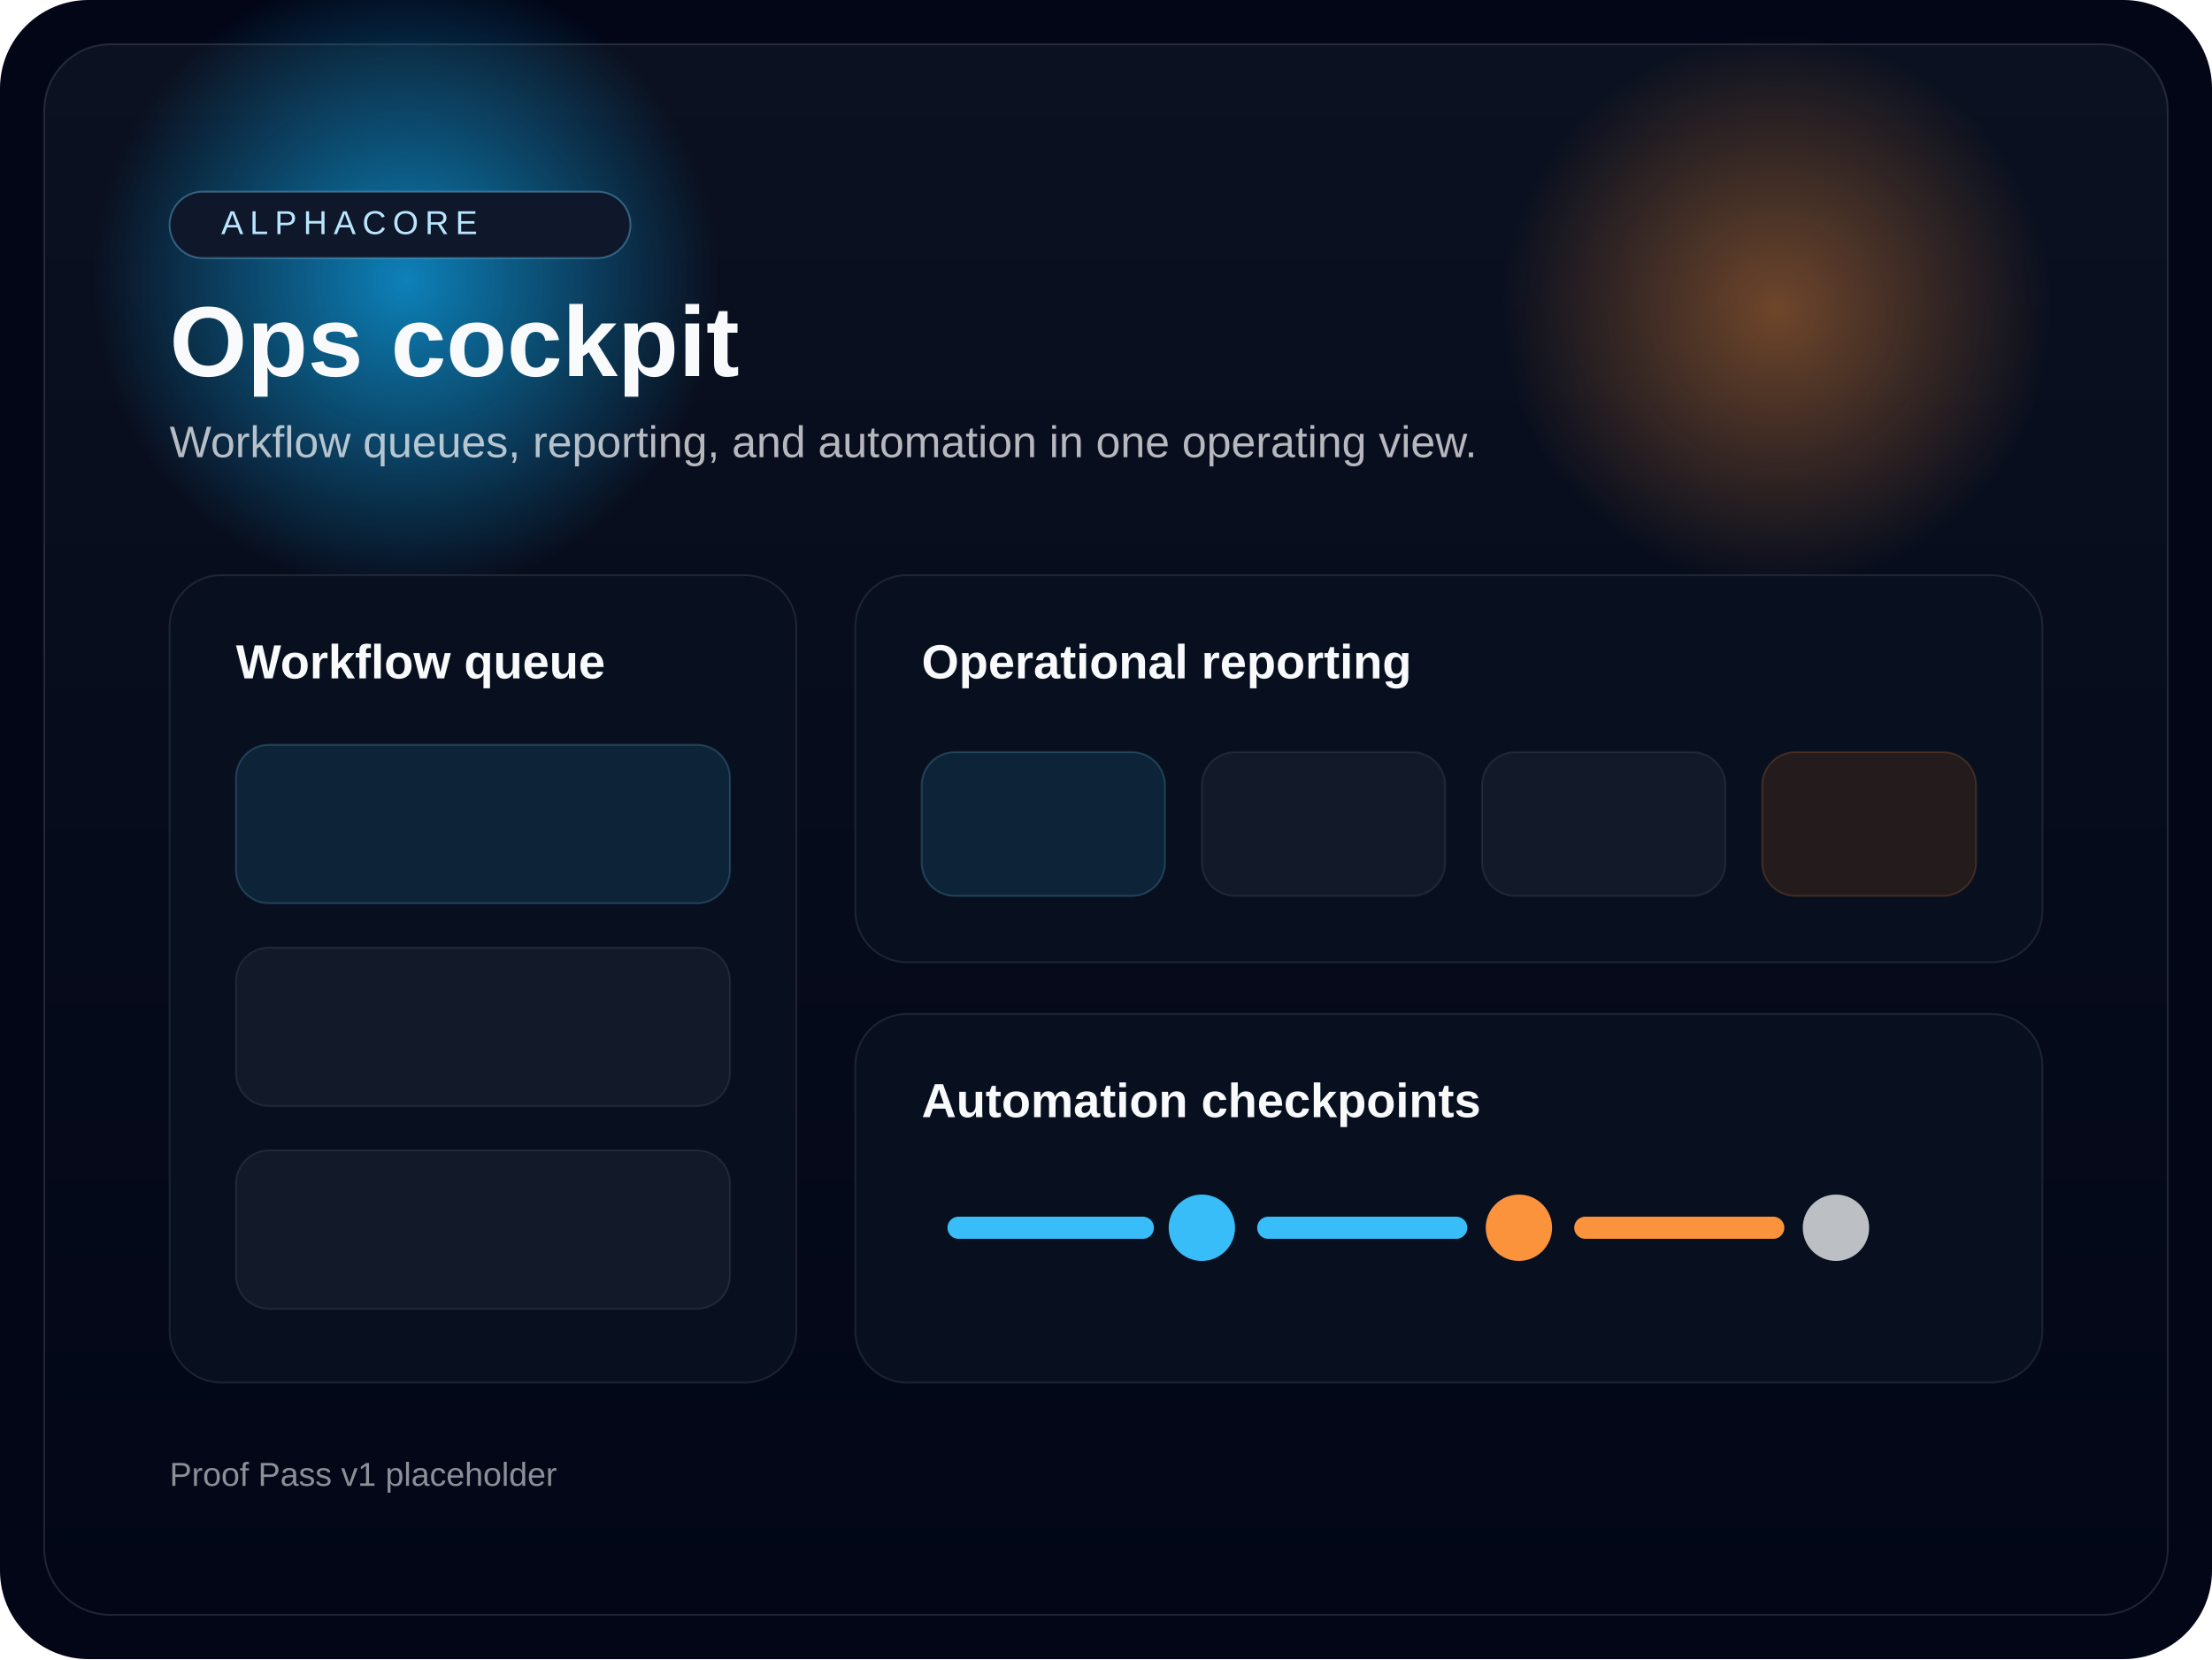
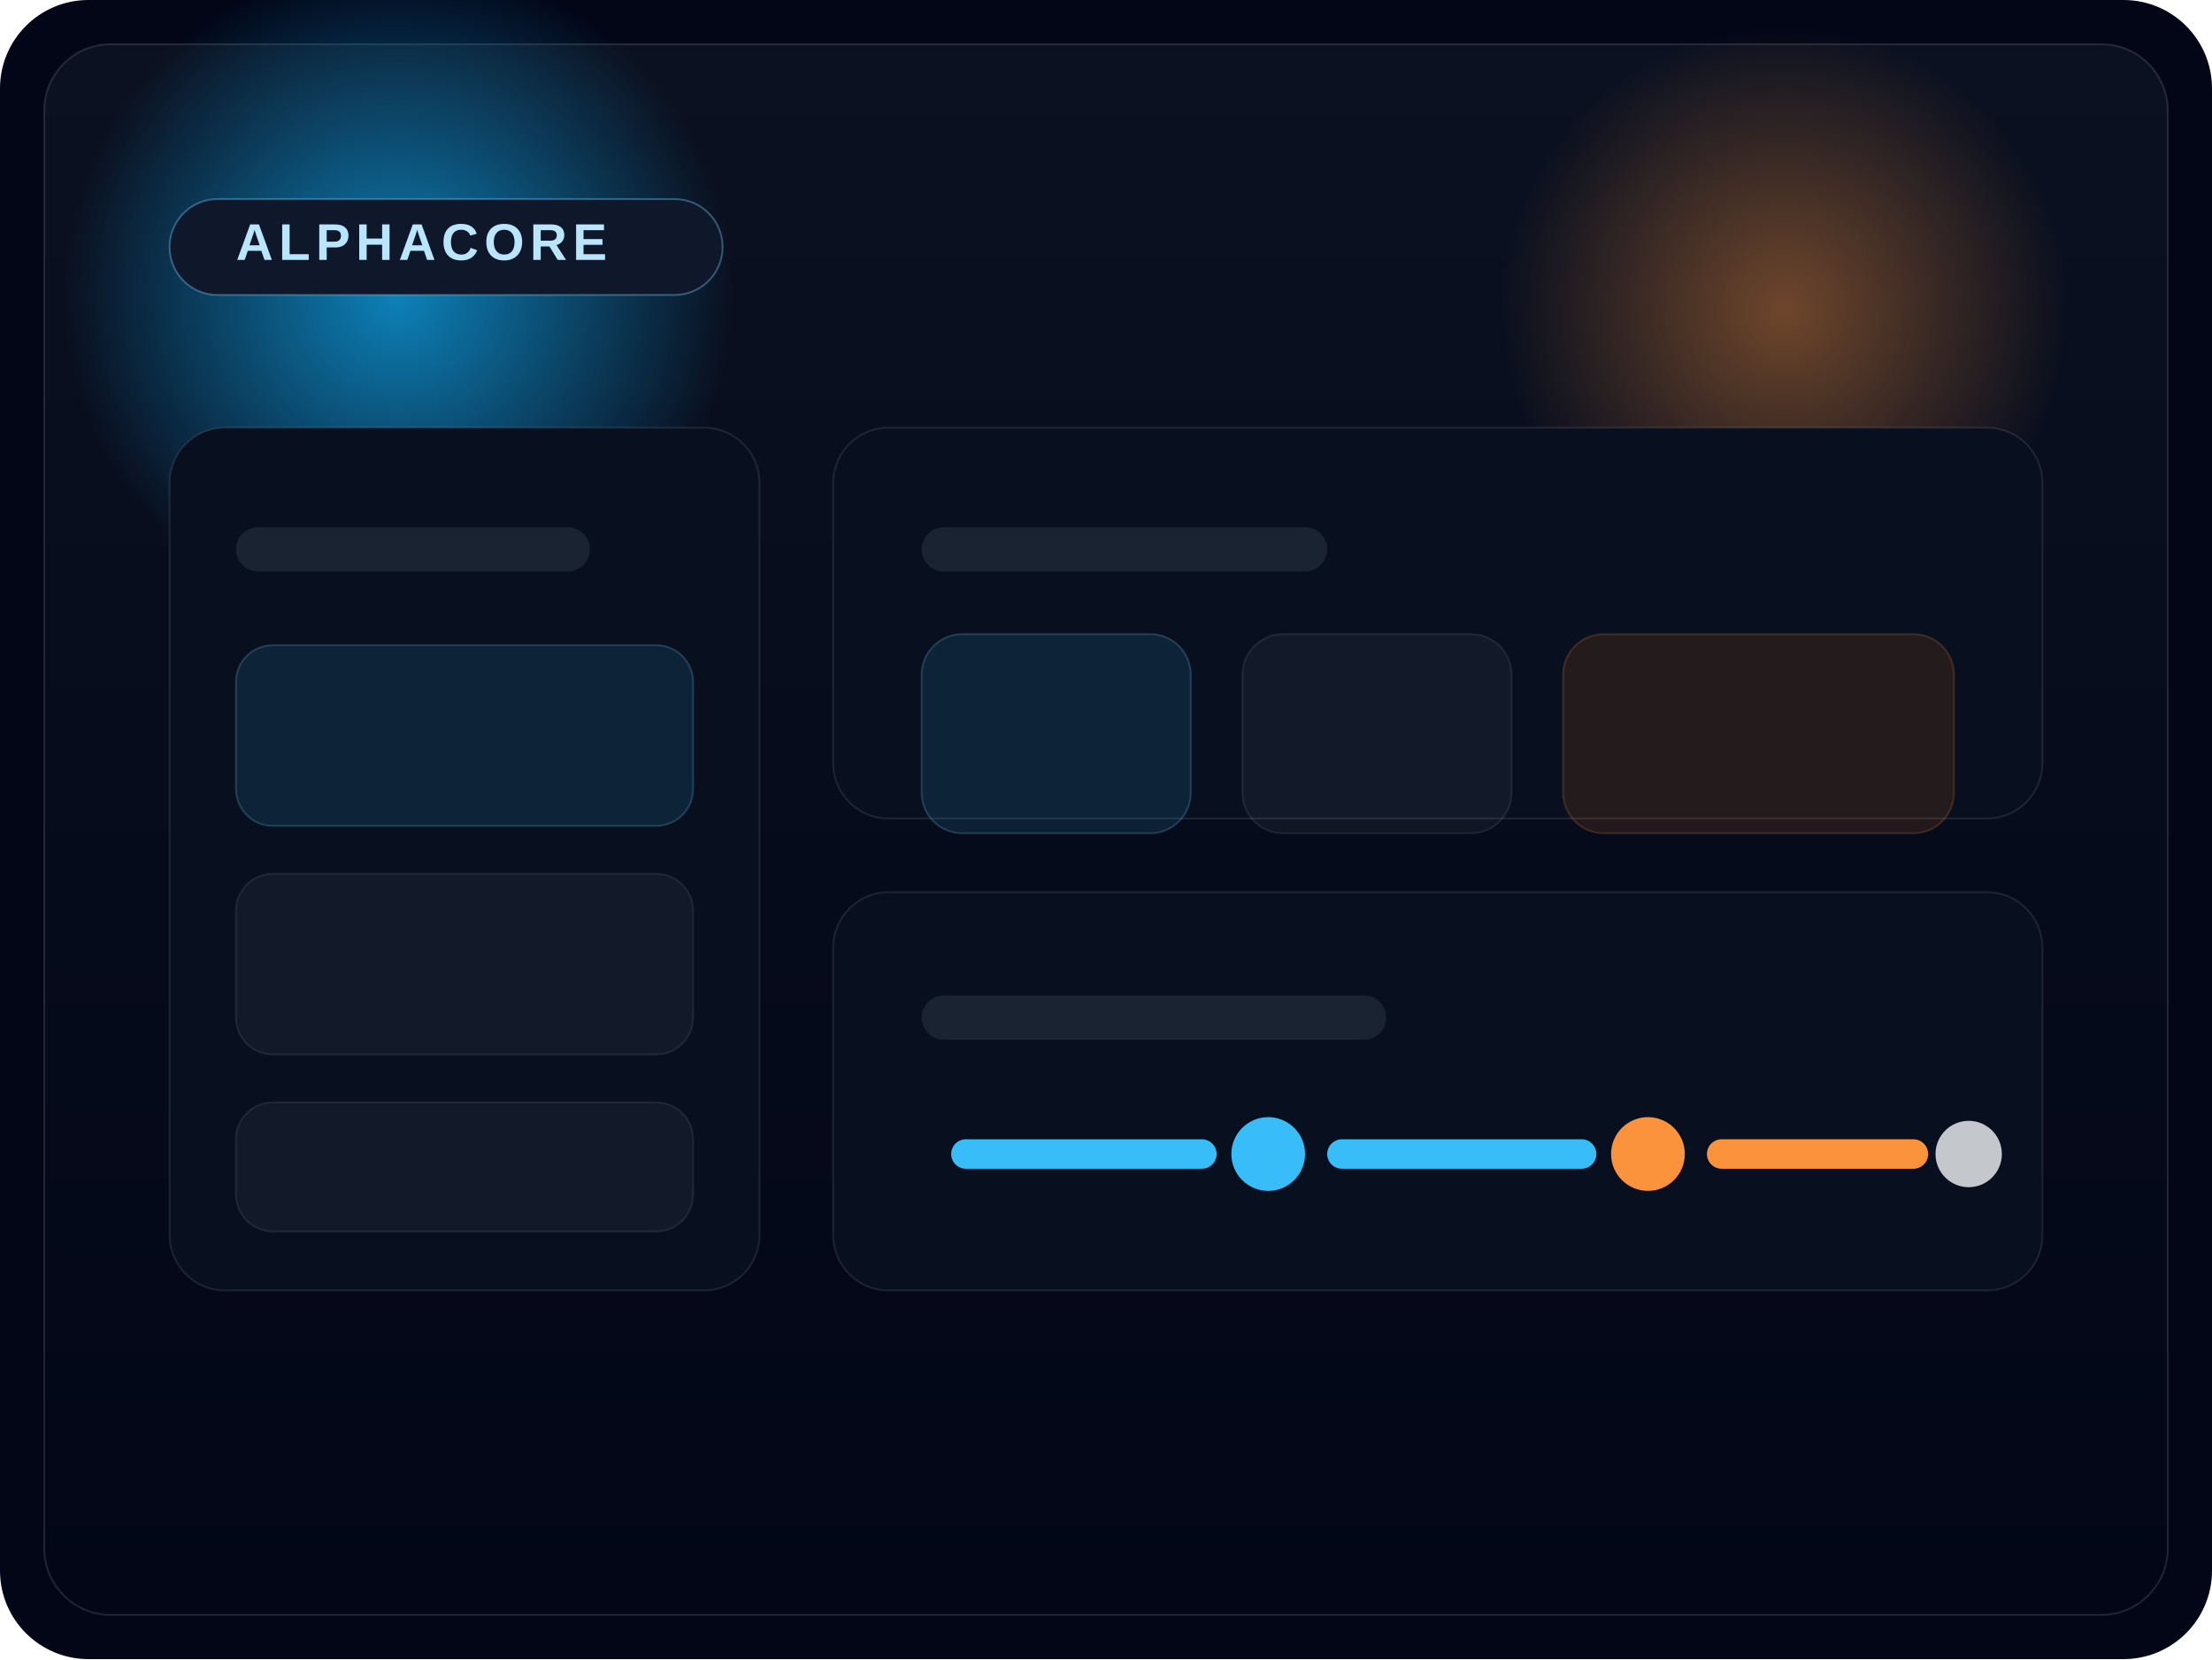
<svg xmlns="http://www.w3.org/2000/svg" width="1200" height="900" viewBox="0 0 1200 900" fill="none">
  <rect width="1200" height="900" rx="48" fill="#020617" />
  <rect x="24" y="24" width="1152" height="852" rx="36" fill="url(#panel)" stroke="rgba(255,255,255,0.12)" />
-   <circle cx="220" cy="152" r="170" fill="url(#blueGlow)" opacity="0.76" />
-   <circle cx="964" cy="168" r="150" fill="url(#orangeGlow)" opacity="0.42" />
-   <rect x="92" y="104" width="250" height="36" rx="18" fill="#0F172A" stroke="rgba(125,211,252,0.35)" />
-   <text x="120" y="127" fill="#BAE6FD" font-family="Arial, sans-serif" font-size="18" letter-spacing="3.5">ALPHACORE</text>
-   <text x="92" y="204" fill="#F8FAFC" font-family="Arial, sans-serif" font-size="54" font-weight="700">Ops cockpit</text>
-   <text x="92" y="248" fill="rgba(248,250,252,0.72)" font-family="Arial, sans-serif" font-size="24">Workflow queues, reporting, and automation in one operating view.</text>
-   <rect x="92" y="312" width="340" height="438" rx="28" fill="#08101F" stroke="rgba(255,255,255,0.09)" />
-   <text x="128" y="368" fill="#F8FAFC" font-family="Arial, sans-serif" font-size="26" font-weight="700">Workflow queue</text>
-   <rect x="128" y="404" width="268" height="86" rx="18" fill="rgba(56,189,248,0.12)" stroke="rgba(125,211,252,0.2)" />
-   <rect x="128" y="514" width="268" height="86" rx="18" fill="rgba(255,255,255,0.04)" stroke="rgba(255,255,255,0.08)" />
-   <rect x="128" y="624" width="268" height="86" rx="18" fill="rgba(255,255,255,0.04)" stroke="rgba(255,255,255,0.08)" />
-   <rect x="464" y="312" width="644" height="210" rx="28" fill="#08101F" stroke="rgba(255,255,255,0.09)" />
-   <text x="500" y="368" fill="#F8FAFC" font-family="Arial, sans-serif" font-size="26" font-weight="700">Operational reporting</text>
-   <rect x="500" y="408" width="132" height="78" rx="18" fill="rgba(56,189,248,0.12)" stroke="rgba(125,211,252,0.2)" />
-   <rect x="652" y="408" width="132" height="78" rx="18" fill="rgba(255,255,255,0.04)" stroke="rgba(255,255,255,0.08)" />
-   <rect x="804" y="408" width="132" height="78" rx="18" fill="rgba(255,255,255,0.04)" stroke="rgba(255,255,255,0.08)" />
-   <rect x="956" y="408" width="116" height="78" rx="18" fill="rgba(249,115,22,0.12)" stroke="rgba(251,146,60,0.18)" />
-   <rect x="464" y="550" width="644" height="200" rx="28" fill="#08101F" stroke="rgba(255,255,255,0.09)" />
-   <text x="500" y="606" fill="#F8FAFC" font-family="Arial, sans-serif" font-size="26" font-weight="700">Automation checkpoints</text>
-   <path d="M520 666H620" stroke="#38BDF8" stroke-width="12" stroke-linecap="round" />
-   <circle cx="652" cy="666" r="18" fill="#38BDF8" />
-   <path d="M688 666H790" stroke="#38BDF8" stroke-width="12" stroke-linecap="round" />
-   <circle cx="824" cy="666" r="18" fill="#FB923C" />
-   <path d="M860 666H962" stroke="#FB923C" stroke-width="12" stroke-linecap="round" />
-   <circle cx="996" cy="666" r="18" fill="#F8FAFC" fill-opacity="0.75" />
-   <text x="92" y="806" fill="rgba(248,250,252,0.56)" font-family="Arial, sans-serif" font-size="18">Proof Pass v1 placeholder</text>
+   <circle cx="216" cy="160" r="182" fill="url(#blueGlow)" opacity="0.76" />
+   <circle cx="968" cy="168" r="154" fill="url(#orangeGlow)" opacity="0.42" />
+   <rect x="92" y="108" width="300" height="52" rx="26" fill="#0F172A" stroke="rgba(125,211,252,0.35)" />
+   <text x="128" y="141" fill="#BAE6FD" font-family="Arial, sans-serif" font-size="28" font-weight="700" letter-spacing="3">ALPHACORE</text>
+   <rect x="92" y="232" width="320" height="468" rx="30" fill="#08101F" stroke="rgba(255,255,255,0.09)" />
+   <rect x="128" y="286" width="192" height="24" rx="12" fill="rgba(248,250,252,0.08)" />
+   <rect x="128" y="350" width="248" height="98" rx="20" fill="rgba(56,189,248,0.12)" stroke="rgba(125,211,252,0.2)" />
+   <rect x="128" y="474" width="248" height="98" rx="20" fill="rgba(255,255,255,0.04)" stroke="rgba(255,255,255,0.08)" />
+   <rect x="128" y="598" width="248" height="70" rx="20" fill="rgba(255,255,255,0.04)" stroke="rgba(255,255,255,0.08)" />
+   <rect x="452" y="232" width="656" height="212" rx="30" fill="#08101F" stroke="rgba(255,255,255,0.09)" />
+   <rect x="500" y="286" width="220" height="24" rx="12" fill="rgba(248,250,252,0.08)" />
+   <rect x="500" y="344" width="146" height="108" rx="22" fill="rgba(56,189,248,0.12)" stroke="rgba(125,211,252,0.2)" />
+   <rect x="674" y="344" width="146" height="108" rx="22" fill="rgba(255,255,255,0.04)" stroke="rgba(255,255,255,0.08)" />
+   <rect x="848" y="344" width="212" height="108" rx="22" fill="rgba(249,115,22,0.12)" stroke="rgba(251,146,60,0.18)" />
+   <rect x="452" y="484" width="656" height="216" rx="30" fill="#08101F" stroke="rgba(255,255,255,0.09)" />
+   <rect x="500" y="540" width="252" height="24" rx="12" fill="rgba(248,250,252,0.08)" />
+   <path d="M524 626H652" stroke="#38BDF8" stroke-width="16" stroke-linecap="round" />
+   <circle cx="688" cy="626" r="20" fill="#38BDF8" />
+   <path d="M728 626H858" stroke="#38BDF8" stroke-width="16" stroke-linecap="round" />
+   <circle cx="894" cy="626" r="20" fill="#FB923C" />
+   <path d="M934 626H1038" stroke="#FB923C" stroke-width="16" stroke-linecap="round" />
+   <circle cx="1068" cy="626" r="18" fill="#F8FAFC" fill-opacity="0.78" />
  <defs>
    <linearGradient id="panel" x1="600" y1="24" x2="600" y2="876" gradientUnits="userSpaceOnUse">
      <stop stop-color="#0B1120" />
      <stop offset="1" stop-color="#020617" />
    </linearGradient>
-     <radialGradient id="blueGlow" cx="0" cy="0" r="1" gradientUnits="userSpaceOnUse" gradientTransform="translate(220 152) rotate(90) scale(170)">
+     <radialGradient id="blueGlow" cx="0" cy="0" r="1" gradientUnits="userSpaceOnUse" gradientTransform="translate(216 160) rotate(90) scale(182)">
      <stop stop-color="#0EA5E9" />
      <stop offset="1" stop-color="#0EA5E9" stop-opacity="0" />
    </radialGradient>
-     <radialGradient id="orangeGlow" cx="0" cy="0" r="1" gradientUnits="userSpaceOnUse" gradientTransform="translate(964 168) rotate(90) scale(150)">
+     <radialGradient id="orangeGlow" cx="0" cy="0" r="1" gradientUnits="userSpaceOnUse" gradientTransform="translate(968 168) rotate(90) scale(154)">
      <stop stop-color="#FB923C" />
      <stop offset="1" stop-color="#FB923C" stop-opacity="0" />
    </radialGradient>
  </defs>
</svg>
